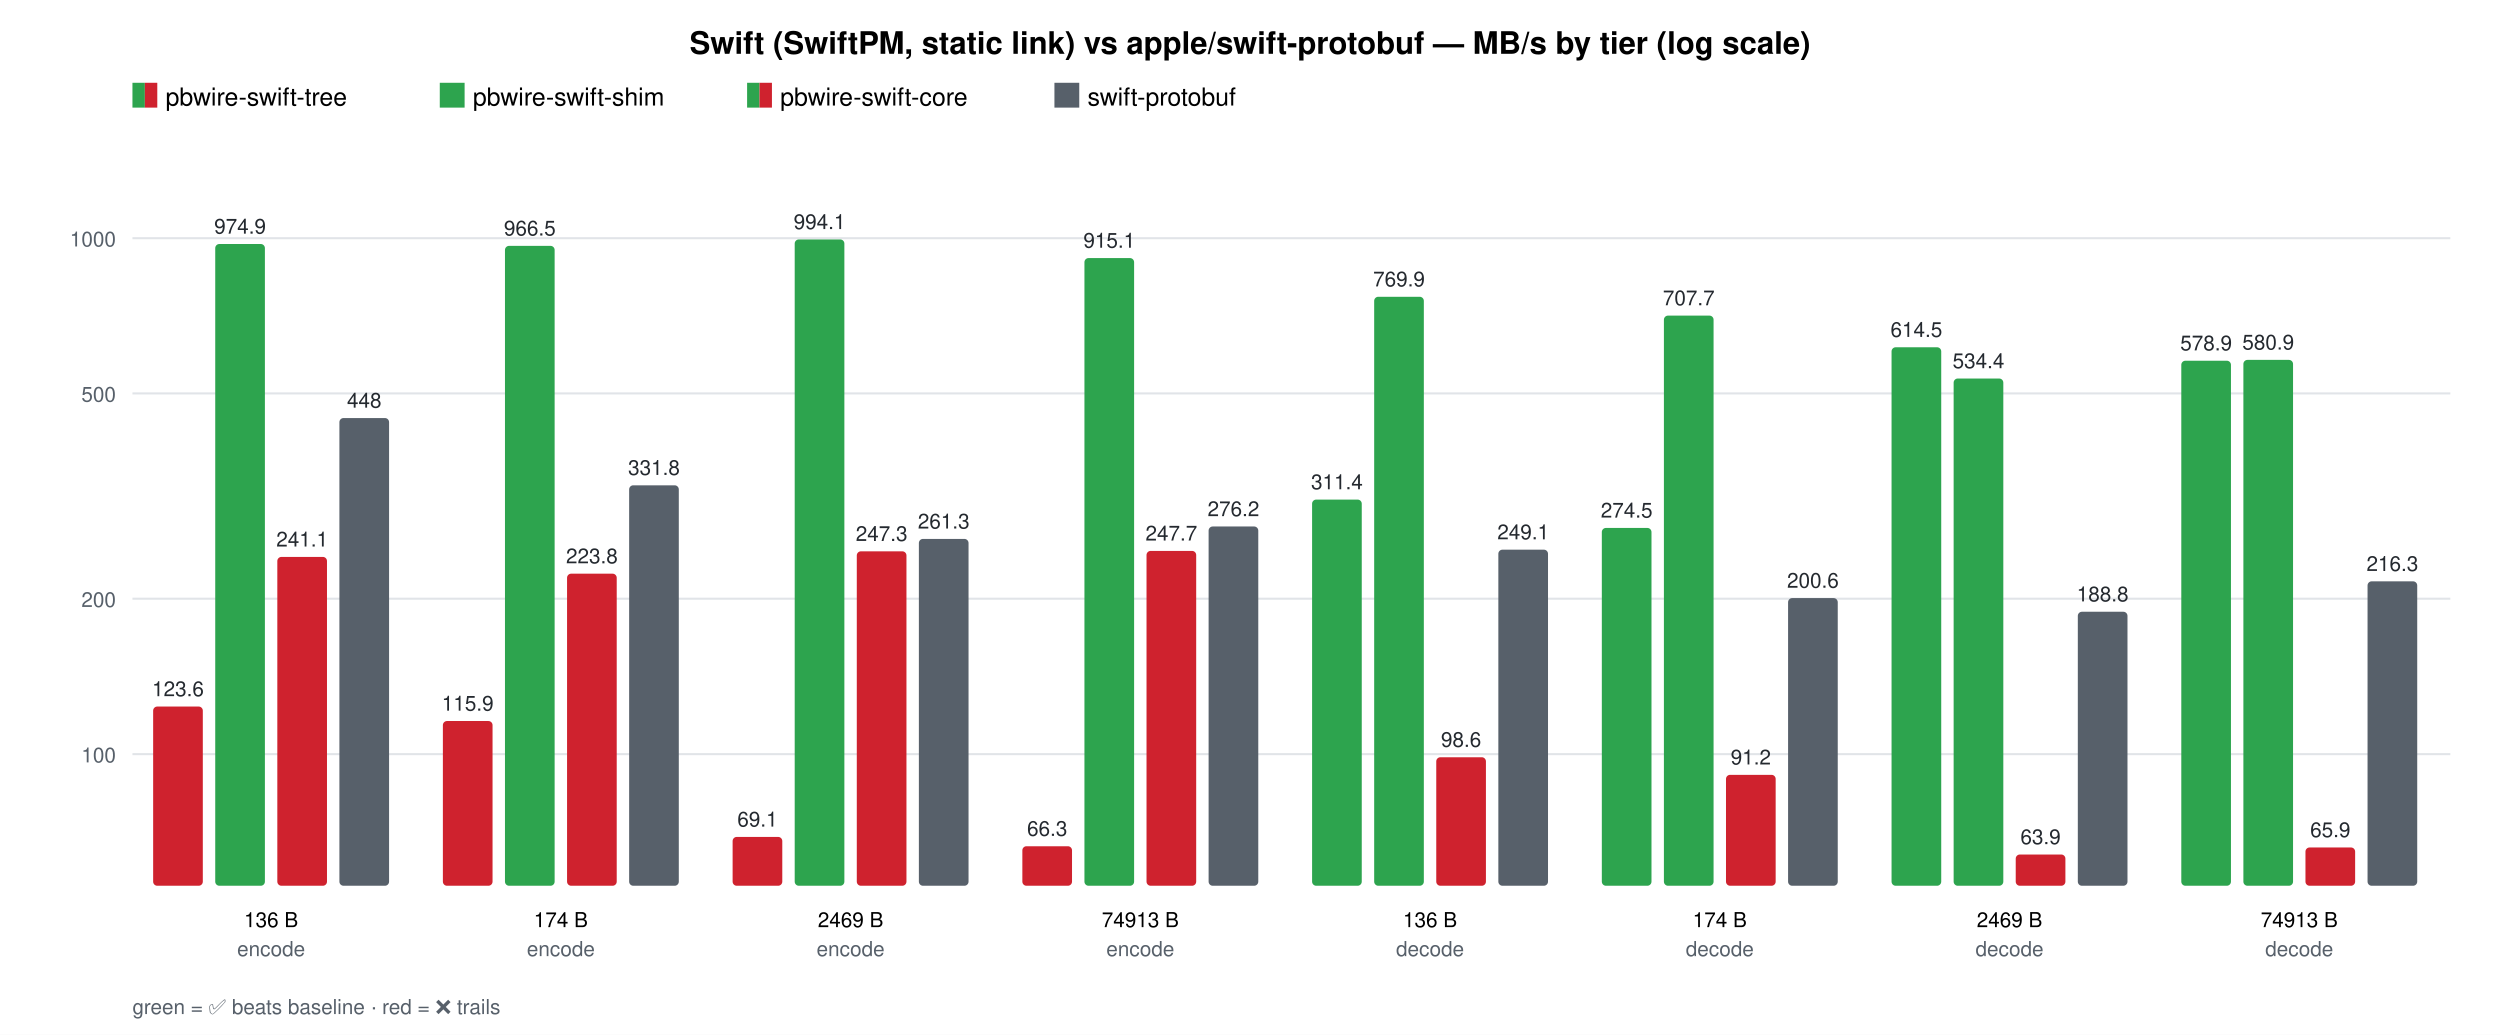
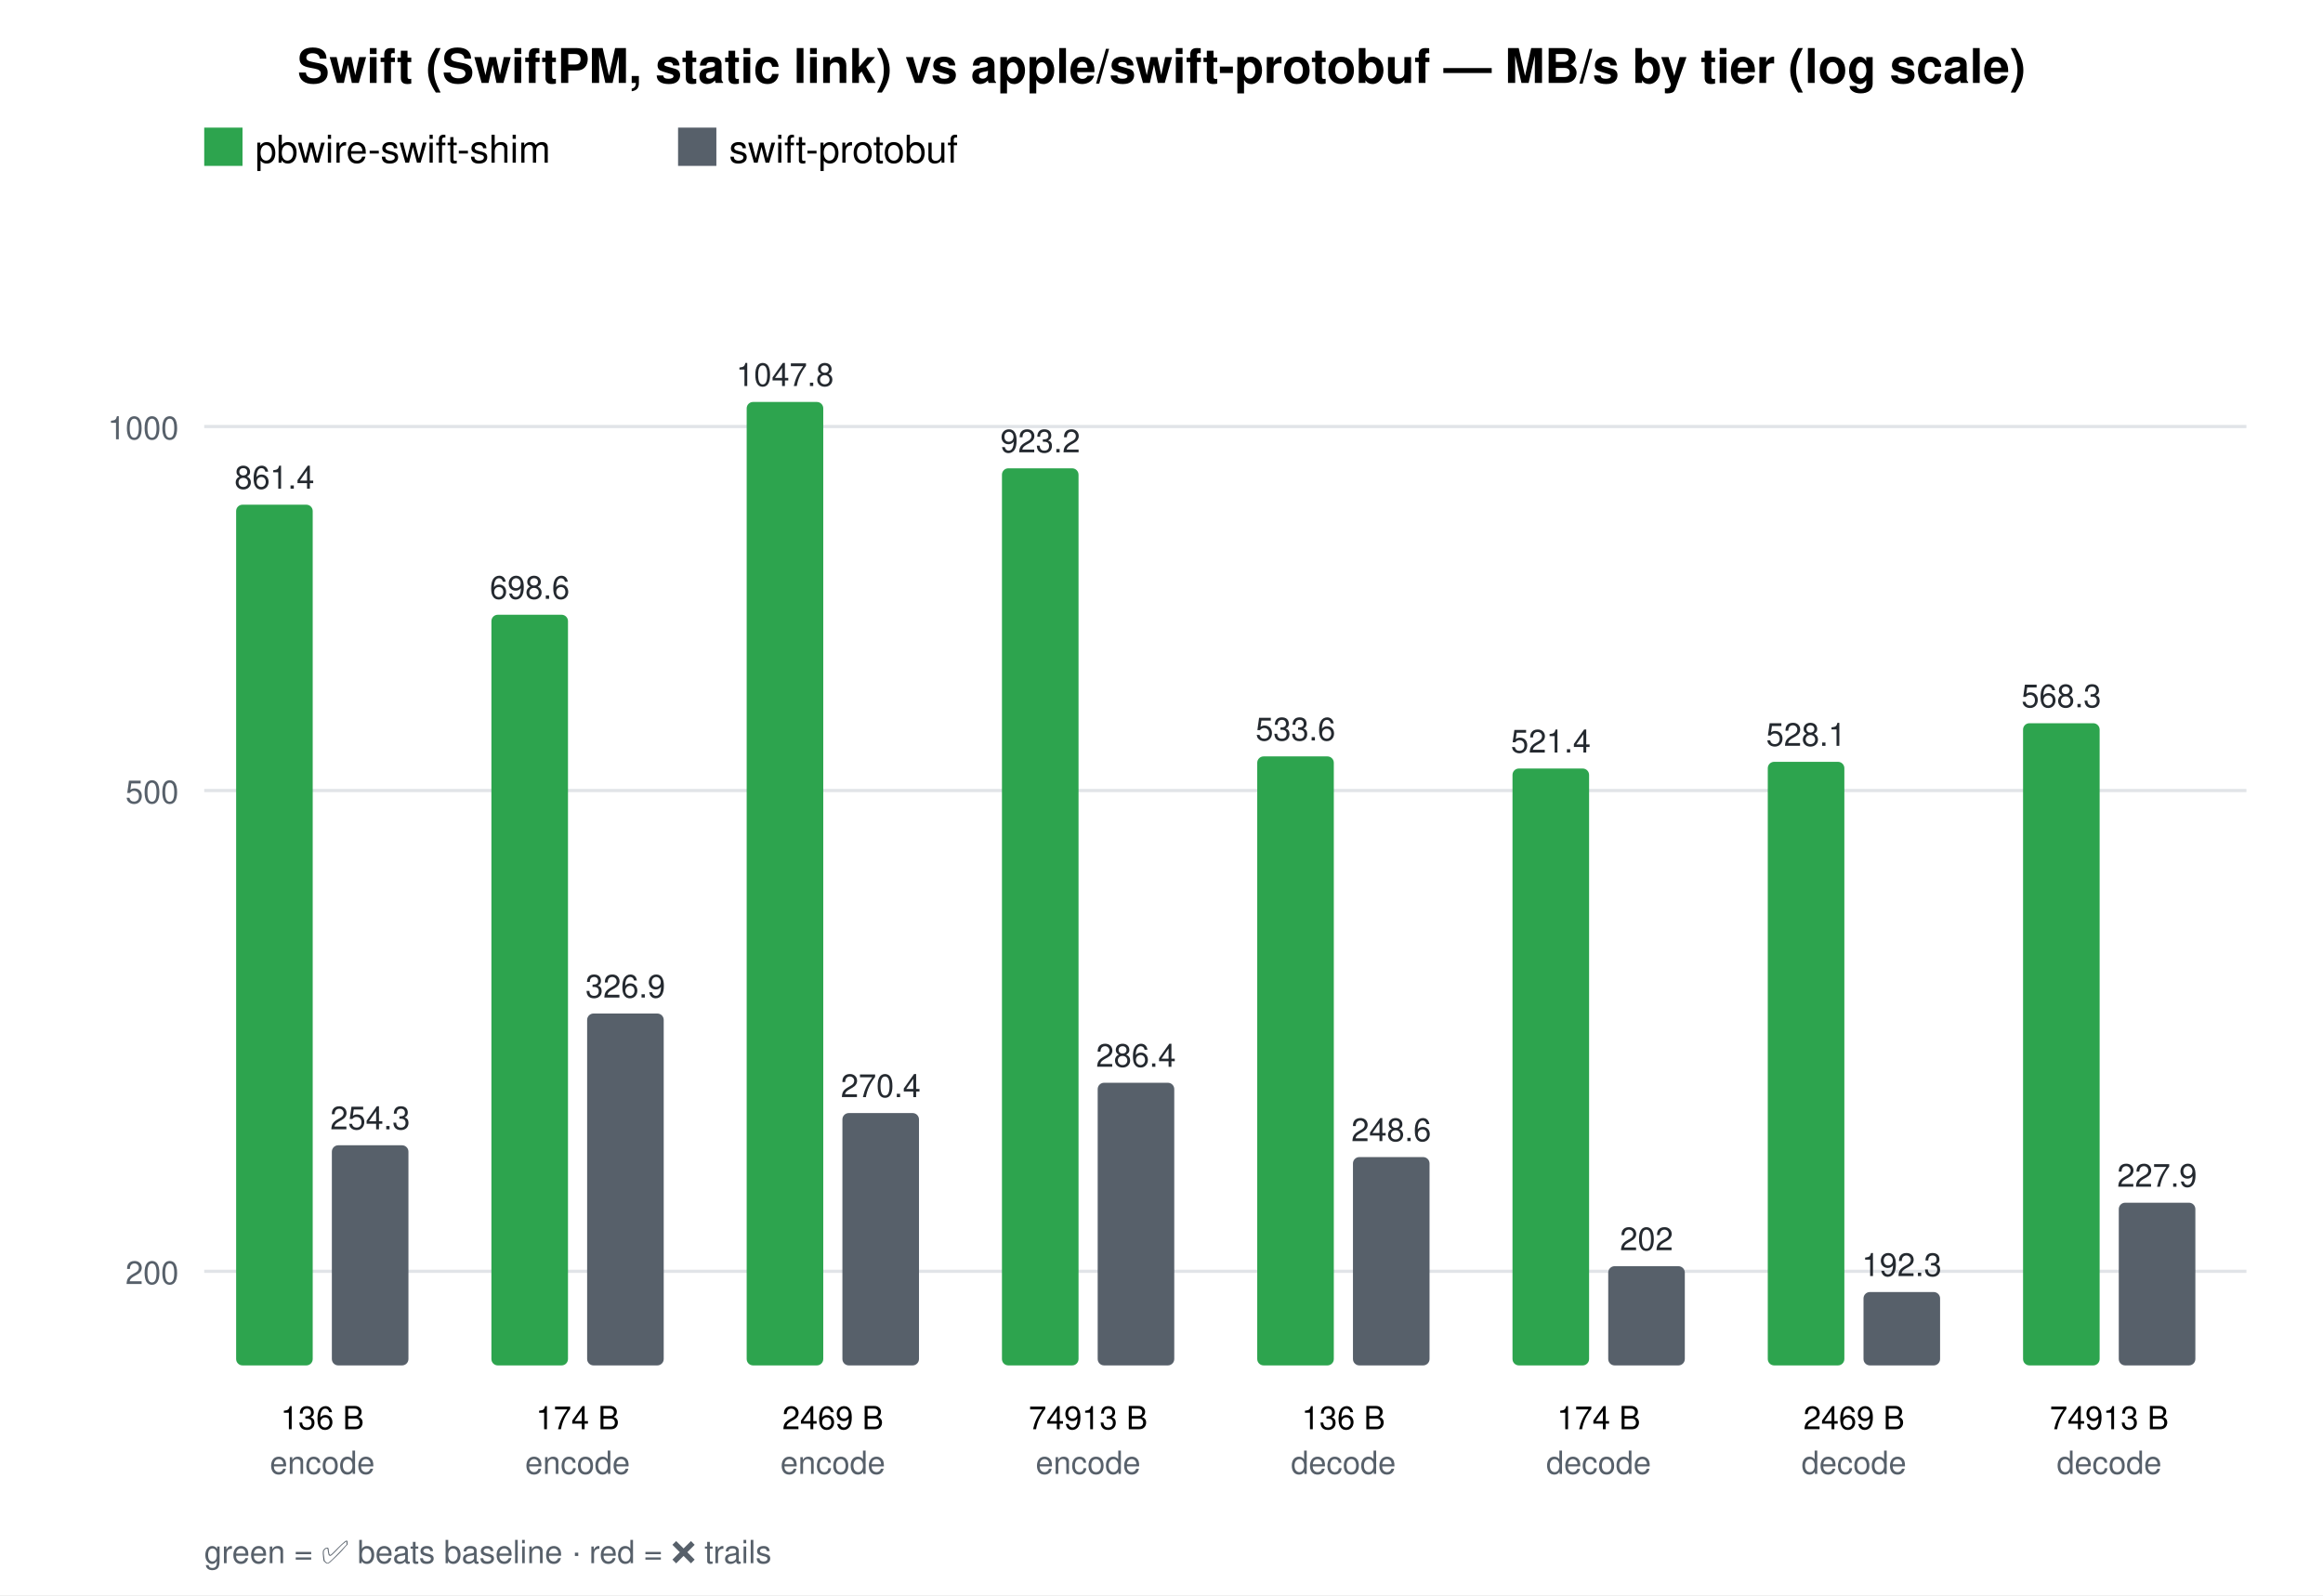
- <svg xmlns="http://www.w3.org/2000/svg" width="1208" height="500" font-family="Helvetica, Arial, sans-serif">
-   <rect width="1208" height="500" fill="#ffffff" />
-   <text x="604.0" y="26" text-anchor="middle" font-size="15" font-weight="bold">Swift (SwiftPM, static link) vs apple/swift-protobuf — MB/s by tier (log scale)</text>
-   <rect x="64" y="40" width="6" height="12" fill="#2da44e" />
-   <rect x="70" y="40" width="6" height="12" fill="#cf222e" />
-   <text x="80" y="51" font-size="12">pbwire-swift-tree</text>
-   <rect x="212.5" y="40" width="12" height="12" fill="#2da44e" />
-   <text x="228.5" y="51" font-size="12">pbwire-swift-shim</text>
-   <rect x="361.0" y="40" width="6" height="12" fill="#2da44e" />
-   <rect x="367.0" y="40" width="6" height="12" fill="#cf222e" />
-   <text x="377.0" y="51" font-size="12">pbwire-swift-core</text>
-   <rect x="509.5" y="40" width="12" height="12" fill="#57606a" />
-   <text x="525.5" y="51" font-size="12">swift-protobuf</text>
-   <line x1="64" y1="364.4" x2="1184" y2="364.4" stroke="#e1e4e8" />
-   <text x="56" y="368.4" text-anchor="end" font-size="10" fill="#57606a">100</text>
-   <line x1="64" y1="289.3" x2="1184" y2="289.3" stroke="#e1e4e8" />
-   <text x="56" y="293.3" text-anchor="end" font-size="10" fill="#57606a">200</text>
-   <line x1="64" y1="190.1" x2="1184" y2="190.1" stroke="#e1e4e8" />
-   <text x="56" y="194.1" text-anchor="end" font-size="10" fill="#57606a">500</text>
-   <line x1="64" y1="115.1" x2="1184" y2="115.1" stroke="#e1e4e8" />
-   <text x="56" y="119.1" text-anchor="end" font-size="10" fill="#57606a">1000</text>
-   <text x="131.0" y="448" text-anchor="middle" font-size="10">136 B</text>
-   <text x="131.0" y="462" text-anchor="middle" font-size="10" fill="#57606a">encode</text>
-   <rect x="74.0" y="341.4" width="24" height="86.6" rx="2" fill="#cf222e" />
-   <text x="86.0" y="336.4" text-anchor="middle" font-size="10" fill="#24292f">123.6</text>
-   <rect x="104.0" y="117.9" width="24" height="310.1" rx="2" fill="#2da44e" />
-   <text x="116.0" y="112.9" text-anchor="middle" font-size="10" fill="#24292f">974.9</text>
-   <rect x="134.0" y="269.1" width="24" height="158.9" rx="2" fill="#cf222e" />
-   <text x="146.0" y="264.1" text-anchor="middle" font-size="10" fill="#24292f">241.1</text>
-   <rect x="164.0" y="202.0" width="24" height="226.0" rx="2" fill="#57606a" />
-   <text x="176.0" y="197.0" text-anchor="middle" font-size="10" fill="#24292f">448</text>
-   <text x="271.0" y="448" text-anchor="middle" font-size="10">174 B</text>
-   <text x="271.0" y="462" text-anchor="middle" font-size="10" fill="#57606a">encode</text>
-   <rect x="214.0" y="348.4" width="24" height="79.6" rx="2" fill="#cf222e" />
-   <text x="226.0" y="343.4" text-anchor="middle" font-size="10" fill="#24292f">115.9</text>
-   <rect x="244.0" y="118.8" width="24" height="309.2" rx="2" fill="#2da44e" />
-   <text x="256.0" y="113.8" text-anchor="middle" font-size="10" fill="#24292f">966.5</text>
-   <rect x="274.0" y="277.2" width="24" height="150.8" rx="2" fill="#cf222e" />
-   <text x="286.0" y="272.2" text-anchor="middle" font-size="10" fill="#24292f">223.8</text>
-   <rect x="304.0" y="234.5" width="24" height="193.5" rx="2" fill="#57606a" />
-   <text x="316.0" y="229.5" text-anchor="middle" font-size="10" fill="#24292f">331.8</text>
-   <text x="411.0" y="448" text-anchor="middle" font-size="10">2469 B</text>
-   <text x="411.0" y="462" text-anchor="middle" font-size="10" fill="#57606a">encode</text>
-   <rect x="354.0" y="404.4" width="24" height="23.6" rx="2" fill="#cf222e" />
-   <text x="366.0" y="399.4" text-anchor="middle" font-size="10" fill="#24292f">69.1</text>
-   <rect x="384.0" y="115.7" width="24" height="312.3" rx="2" fill="#2da44e" />
-   <text x="396.0" y="110.7" text-anchor="middle" font-size="10" fill="#24292f">994.1</text>
-   <rect x="414.0" y="266.4" width="24" height="161.6" rx="2" fill="#cf222e" />
-   <text x="426.0" y="261.4" text-anchor="middle" font-size="10" fill="#24292f">247.3</text>
-   <rect x="444.0" y="260.4" width="24" height="167.6" rx="2" fill="#57606a" />
-   <text x="456.0" y="255.4" text-anchor="middle" font-size="10" fill="#24292f">261.3</text>
-   <text x="551.0" y="448" text-anchor="middle" font-size="10">74913 B</text>
-   <text x="551.0" y="462" text-anchor="middle" font-size="10" fill="#57606a">encode</text>
-   <rect x="494.0" y="408.9" width="24" height="19.1" rx="2" fill="#cf222e" />
-   <text x="506.0" y="403.9" text-anchor="middle" font-size="10" fill="#24292f">66.3</text>
-   <rect x="524.0" y="124.7" width="24" height="303.3" rx="2" fill="#2da44e" />
-   <text x="536.0" y="119.7" text-anchor="middle" font-size="10" fill="#24292f">915.1</text>
-   <rect x="554.0" y="266.2" width="24" height="161.8" rx="2" fill="#cf222e" />
-   <text x="566.0" y="261.2" text-anchor="middle" font-size="10" fill="#24292f">247.7</text>
-   <rect x="584.0" y="254.4" width="24" height="173.6" rx="2" fill="#57606a" />
-   <text x="596.0" y="249.4" text-anchor="middle" font-size="10" fill="#24292f">276.2</text>
-   <text x="691.0" y="448" text-anchor="middle" font-size="10">136 B</text>
-   <text x="691.0" y="462" text-anchor="middle" font-size="10" fill="#57606a">decode</text>
-   <rect x="634.0" y="241.4" width="24" height="186.6" rx="2" fill="#2da44e" />
-   <text x="646.0" y="236.4" text-anchor="middle" font-size="10" fill="#24292f">311.4</text>
-   <rect x="664.0" y="143.4" width="24" height="284.6" rx="2" fill="#2da44e" />
-   <text x="676.0" y="138.4" text-anchor="middle" font-size="10" fill="#24292f">769.9</text>
-   <rect x="694.0" y="365.9" width="24" height="62.1" rx="2" fill="#cf222e" />
-   <text x="706.0" y="360.9" text-anchor="middle" font-size="10" fill="#24292f">98.6</text>
-   <rect x="724.0" y="265.6" width="24" height="162.4" rx="2" fill="#57606a" />
-   <text x="736.0" y="260.6" text-anchor="middle" font-size="10" fill="#24292f">249.1</text>
-   <text x="831.0" y="448" text-anchor="middle" font-size="10">174 B</text>
-   <text x="831.0" y="462" text-anchor="middle" font-size="10" fill="#57606a">decode</text>
-   <rect x="774.0" y="255.1" width="24" height="172.9" rx="2" fill="#2da44e" />
-   <text x="786.0" y="250.1" text-anchor="middle" font-size="10" fill="#24292f">274.5</text>
-   <rect x="804.0" y="152.5" width="24" height="275.5" rx="2" fill="#2da44e" />
-   <text x="816.0" y="147.5" text-anchor="middle" font-size="10" fill="#24292f">707.7</text>
-   <rect x="834.0" y="374.4" width="24" height="53.6" rx="2" fill="#cf222e" />
-   <text x="846.0" y="369.4" text-anchor="middle" font-size="10" fill="#24292f">91.2</text>
-   <rect x="864.0" y="289.0" width="24" height="139.0" rx="2" fill="#57606a" />
-   <text x="876.0" y="284.0" text-anchor="middle" font-size="10" fill="#24292f">200.6</text>
-   <text x="971.0" y="448" text-anchor="middle" font-size="10">2469 B</text>
-   <text x="971.0" y="462" text-anchor="middle" font-size="10" fill="#57606a">decode</text>
-   <rect x="914.0" y="167.8" width="24" height="260.2" rx="2" fill="#2da44e" />
-   <text x="926.0" y="162.8" text-anchor="middle" font-size="10" fill="#24292f">614.5</text>
-   <rect x="944.0" y="182.9" width="24" height="245.1" rx="2" fill="#2da44e" />
-   <text x="956.0" y="177.9" text-anchor="middle" font-size="10" fill="#24292f">534.4</text>
-   <rect x="974.0" y="412.9" width="24" height="15.1" rx="2" fill="#cf222e" />
-   <text x="986.0" y="407.9" text-anchor="middle" font-size="10" fill="#24292f">63.9</text>
-   <rect x="1004.0" y="295.6" width="24" height="132.4" rx="2" fill="#57606a" />
-   <text x="1016.0" y="290.6" text-anchor="middle" font-size="10" fill="#24292f">188.8</text>
-   <text x="1111.0" y="448" text-anchor="middle" font-size="10">74913 B</text>
-   <text x="1111.0" y="462" text-anchor="middle" font-size="10" fill="#57606a">decode</text>
-   <rect x="1054.0" y="174.3" width="24" height="253.7" rx="2" fill="#2da44e" />
-   <text x="1066.0" y="169.3" text-anchor="middle" font-size="10" fill="#24292f">578.9</text>
-   <rect x="1084.0" y="173.9" width="24" height="254.1" rx="2" fill="#2da44e" />
-   <text x="1096.0" y="168.9" text-anchor="middle" font-size="10" fill="#24292f">580.9</text>
-   <rect x="1114.0" y="409.5" width="24" height="18.5" rx="2" fill="#cf222e" />
-   <text x="1126.0" y="404.5" text-anchor="middle" font-size="10" fill="#24292f">65.9</text>
-   <rect x="1144.0" y="280.9" width="24" height="147.1" rx="2" fill="#57606a" />
-   <text x="1156.0" y="275.9" text-anchor="middle" font-size="10" fill="#24292f">216.3</text>
+ <svg xmlns="http://www.w3.org/2000/svg" width="728" height="500" font-family="Helvetica, Arial, sans-serif">
+   <rect width="728" height="500" fill="#ffffff" />
+   <text x="364.0" y="26" text-anchor="middle" font-size="15" font-weight="bold">Swift (SwiftPM, static link) vs apple/swift-protobuf — MB/s by tier (log scale)</text>
+   <rect x="64" y="40" width="12" height="12" fill="#2da44e" />
+   <text x="80" y="51" font-size="12">pbwire-swift-shim</text>
+   <rect x="212.5" y="40" width="12" height="12" fill="#57606a" />
+   <text x="228.5" y="51" font-size="12">swift-protobuf</text>
+   <line x1="64" y1="398.5" x2="704" y2="398.5" stroke="#e1e4e8" />
+   <text x="56" y="402.5" text-anchor="end" font-size="10" fill="#57606a">200</text>
+   <line x1="64" y1="247.8" x2="704" y2="247.8" stroke="#e1e4e8" />
+   <text x="56" y="251.8" text-anchor="end" font-size="10" fill="#57606a">500</text>
+   <line x1="64" y1="133.7" x2="704" y2="133.7" stroke="#e1e4e8" />
+   <text x="56" y="137.7" text-anchor="end" font-size="10" fill="#57606a">1000</text>
+   <text x="101.0" y="448" text-anchor="middle" font-size="10">136 B</text>
+   <text x="101.0" y="462" text-anchor="middle" font-size="10" fill="#57606a">encode</text>
+   <rect x="74.0" y="158.2" width="24" height="269.8" rx="2" fill="#2da44e" />
+   <text x="86.0" y="153.2" text-anchor="middle" font-size="10" fill="#24292f">861.4</text>
+   <rect x="104.0" y="359.0" width="24" height="69.0" rx="2" fill="#57606a" />
+   <text x="116.0" y="354.0" text-anchor="middle" font-size="10" fill="#24292f">254.3</text>
+   <text x="181.0" y="448" text-anchor="middle" font-size="10">174 B</text>
+   <text x="181.0" y="462" text-anchor="middle" font-size="10" fill="#57606a">encode</text>
+   <rect x="154.0" y="192.7" width="24" height="235.3" rx="2" fill="#2da44e" />
+   <text x="166.0" y="187.7" text-anchor="middle" font-size="10" fill="#24292f">698.6</text>
+   <rect x="184.0" y="317.7" width="24" height="110.3" rx="2" fill="#57606a" />
+   <text x="196.0" y="312.7" text-anchor="middle" font-size="10" fill="#24292f">326.9</text>
+   <text x="261.0" y="448" text-anchor="middle" font-size="10">2469 B</text>
+   <text x="261.0" y="462" text-anchor="middle" font-size="10" fill="#57606a">encode</text>
+   <rect x="234.0" y="126.0" width="24" height="302.0" rx="2" fill="#2da44e" />
+   <text x="246.0" y="121.0" text-anchor="middle" font-size="10" fill="#24292f">1047.8</text>
+   <rect x="264.0" y="348.9" width="24" height="79.1" rx="2" fill="#57606a" />
+   <text x="276.0" y="343.9" text-anchor="middle" font-size="10" fill="#24292f">270.4</text>
+   <text x="341.0" y="448" text-anchor="middle" font-size="10">74913 B</text>
+   <text x="341.0" y="462" text-anchor="middle" font-size="10" fill="#57606a">encode</text>
+   <rect x="314.0" y="146.8" width="24" height="281.2" rx="2" fill="#2da44e" />
+   <text x="326.0" y="141.8" text-anchor="middle" font-size="10" fill="#24292f">923.2</text>
+   <rect x="344.0" y="339.4" width="24" height="88.6" rx="2" fill="#57606a" />
+   <text x="356.0" y="334.4" text-anchor="middle" font-size="10" fill="#24292f">286.4</text>
+   <text x="421.0" y="448" text-anchor="middle" font-size="10">136 B</text>
+   <text x="421.0" y="462" text-anchor="middle" font-size="10" fill="#57606a">decode</text>
+   <rect x="394.0" y="237.1" width="24" height="190.9" rx="2" fill="#2da44e" />
+   <text x="406.0" y="232.1" text-anchor="middle" font-size="10" fill="#24292f">533.6</text>
+   <rect x="424.0" y="362.7" width="24" height="65.3" rx="2" fill="#57606a" />
+   <text x="436.0" y="357.7" text-anchor="middle" font-size="10" fill="#24292f">248.6</text>
+   <text x="501.0" y="448" text-anchor="middle" font-size="10">174 B</text>
+   <text x="501.0" y="462" text-anchor="middle" font-size="10" fill="#57606a">decode</text>
+   <rect x="474.0" y="240.9" width="24" height="187.1" rx="2" fill="#2da44e" />
+   <text x="486.0" y="235.9" text-anchor="middle" font-size="10" fill="#24292f">521.4</text>
+   <rect x="504.0" y="396.9" width="24" height="31.1" rx="2" fill="#57606a" />
+   <text x="516.0" y="391.9" text-anchor="middle" font-size="10" fill="#24292f">202</text>
+   <text x="581.0" y="448" text-anchor="middle" font-size="10">2469 B</text>
+   <text x="581.0" y="462" text-anchor="middle" font-size="10" fill="#57606a">decode</text>
+   <rect x="554.0" y="238.8" width="24" height="189.2" rx="2" fill="#2da44e" />
+   <text x="566.0" y="233.8" text-anchor="middle" font-size="10" fill="#24292f">528.1</text>
+   <rect x="584.0" y="405.0" width="24" height="23.0" rx="2" fill="#57606a" />
+   <text x="596.0" y="400.0" text-anchor="middle" font-size="10" fill="#24292f">192.3</text>
+   <text x="661.0" y="448" text-anchor="middle" font-size="10">74913 B</text>
+   <text x="661.0" y="462" text-anchor="middle" font-size="10" fill="#57606a">decode</text>
+   <rect x="634.0" y="226.7" width="24" height="201.3" rx="2" fill="#2da44e" />
+   <text x="646.0" y="221.7" text-anchor="middle" font-size="10" fill="#24292f">568.3</text>
+   <rect x="664.0" y="377.0" width="24" height="51.0" rx="2" fill="#57606a" />
+   <text x="676.0" y="372.0" text-anchor="middle" font-size="10" fill="#24292f">227.9</text>
  <text x="64" y="490" font-size="10" fill="#57606a">green = ✅ beats baseline · red = ❌ trails</text>
</svg>
